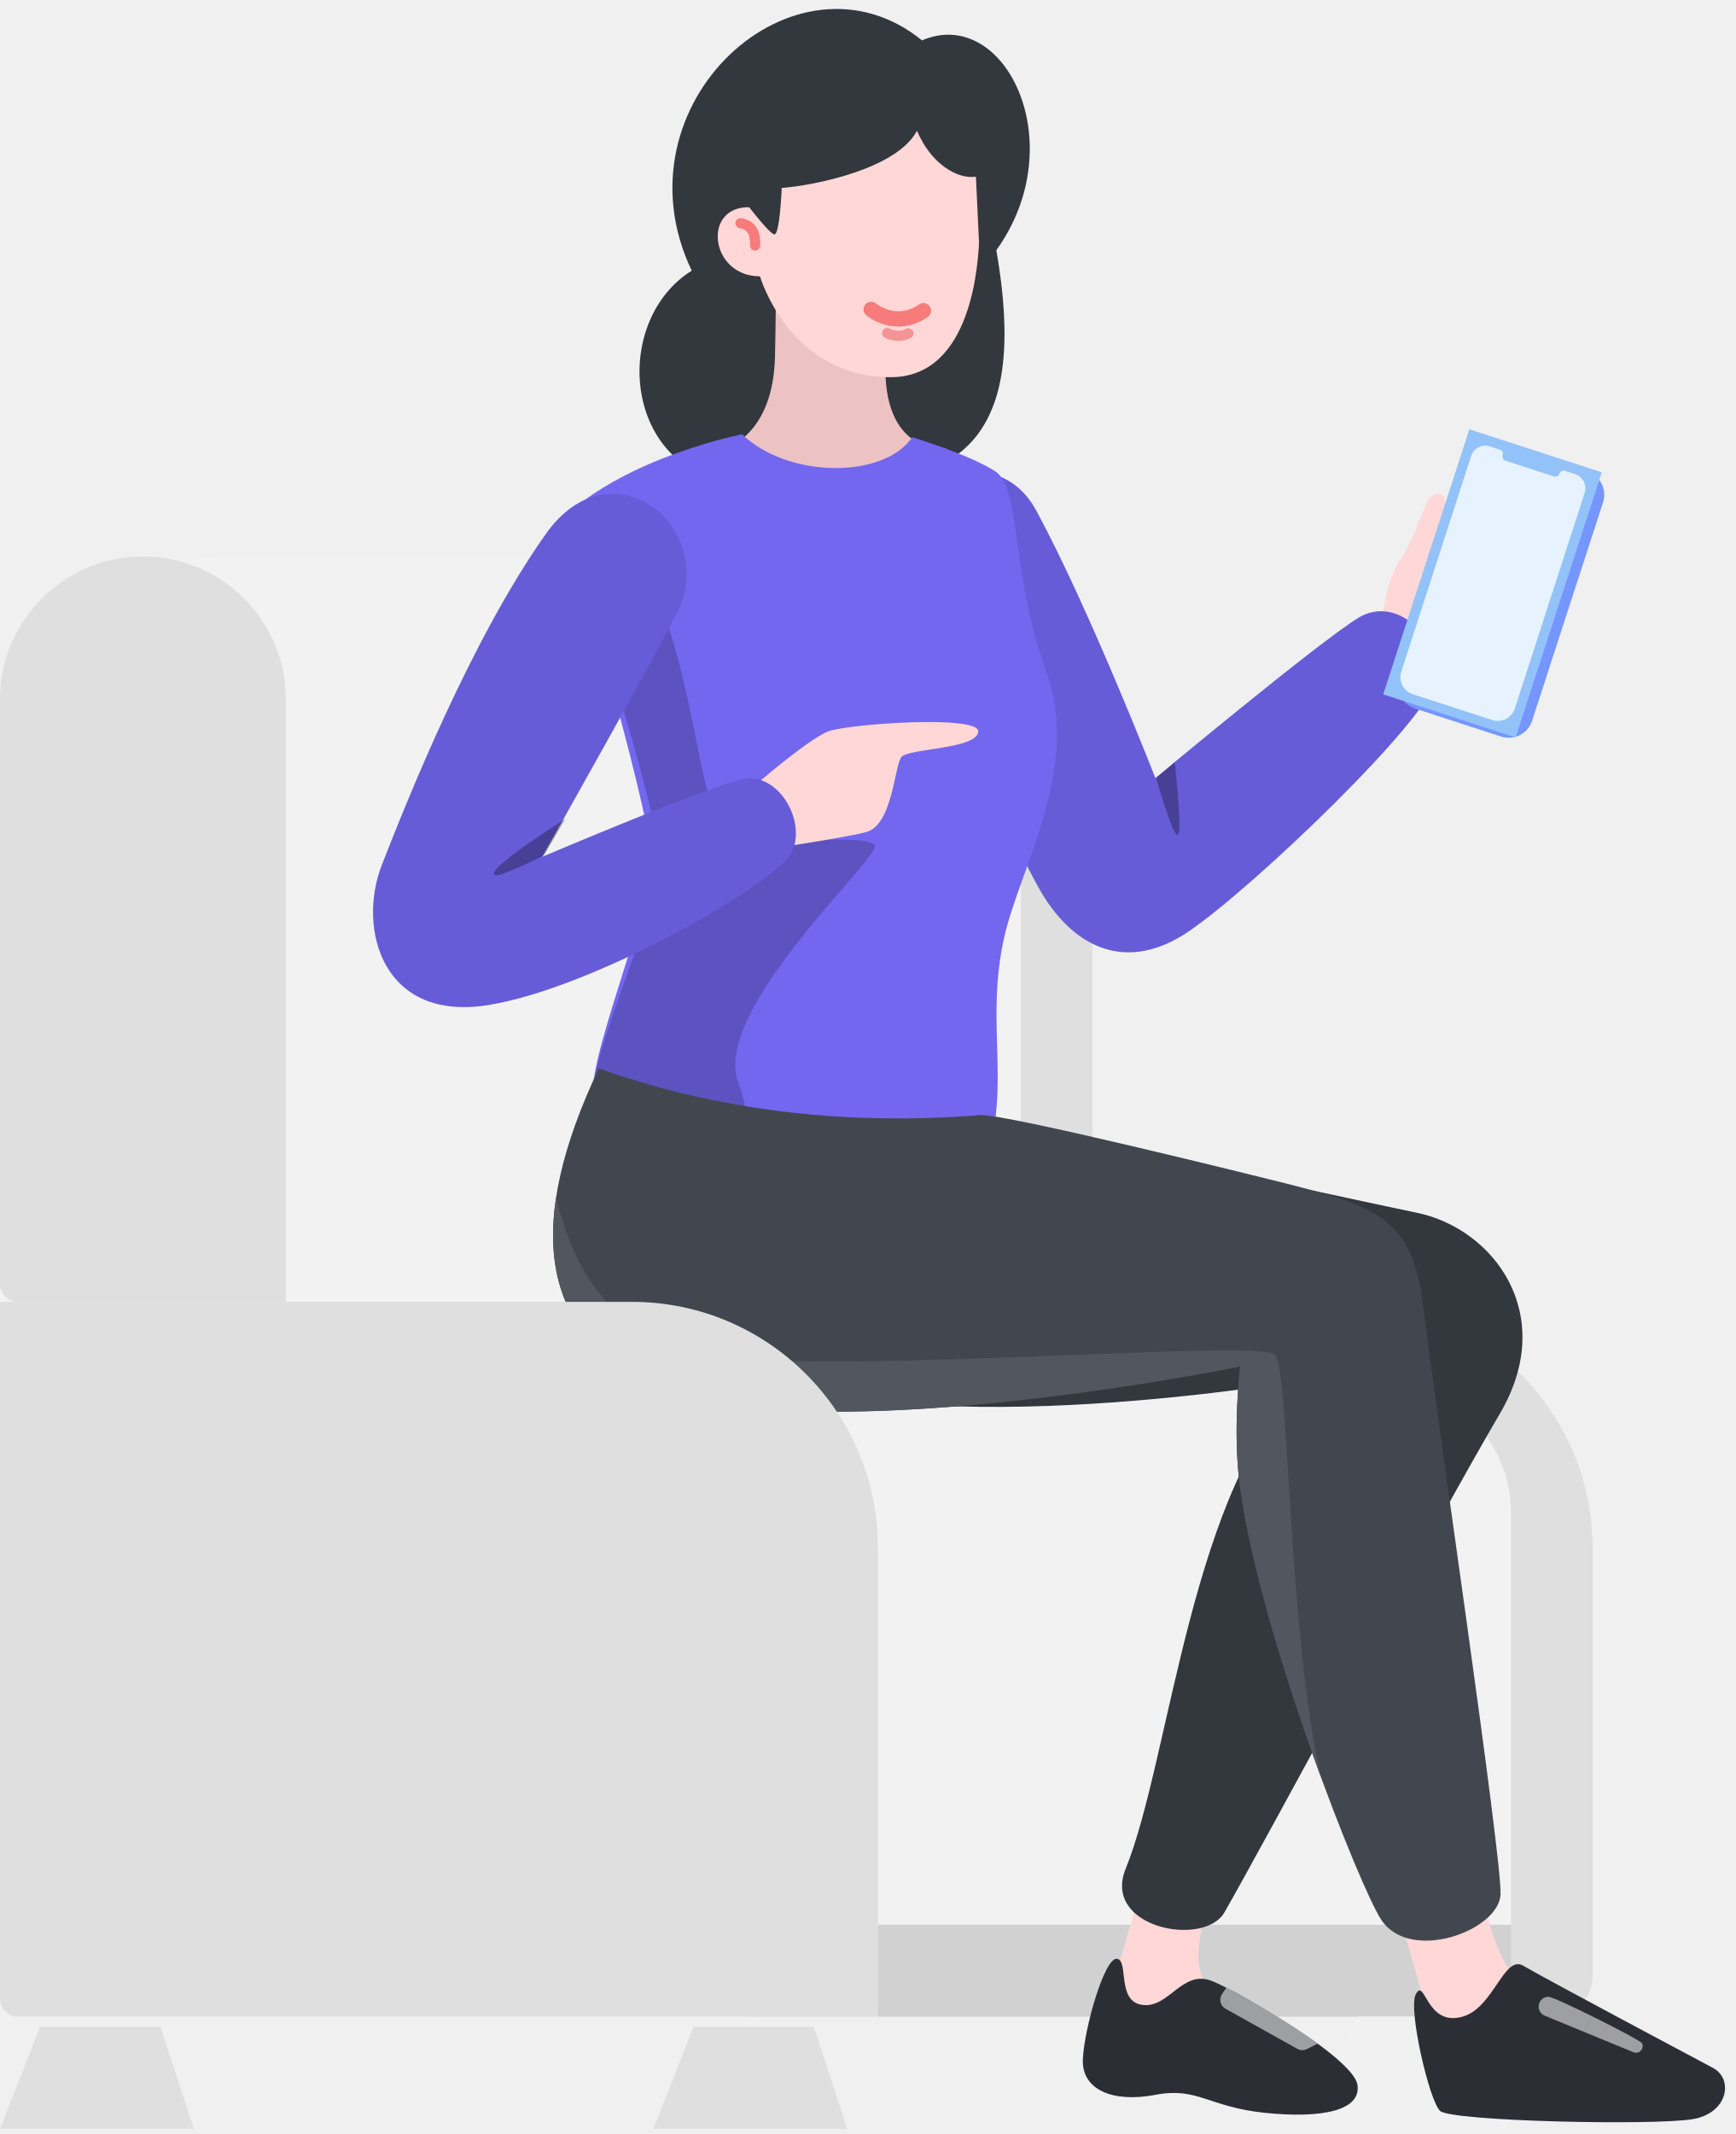
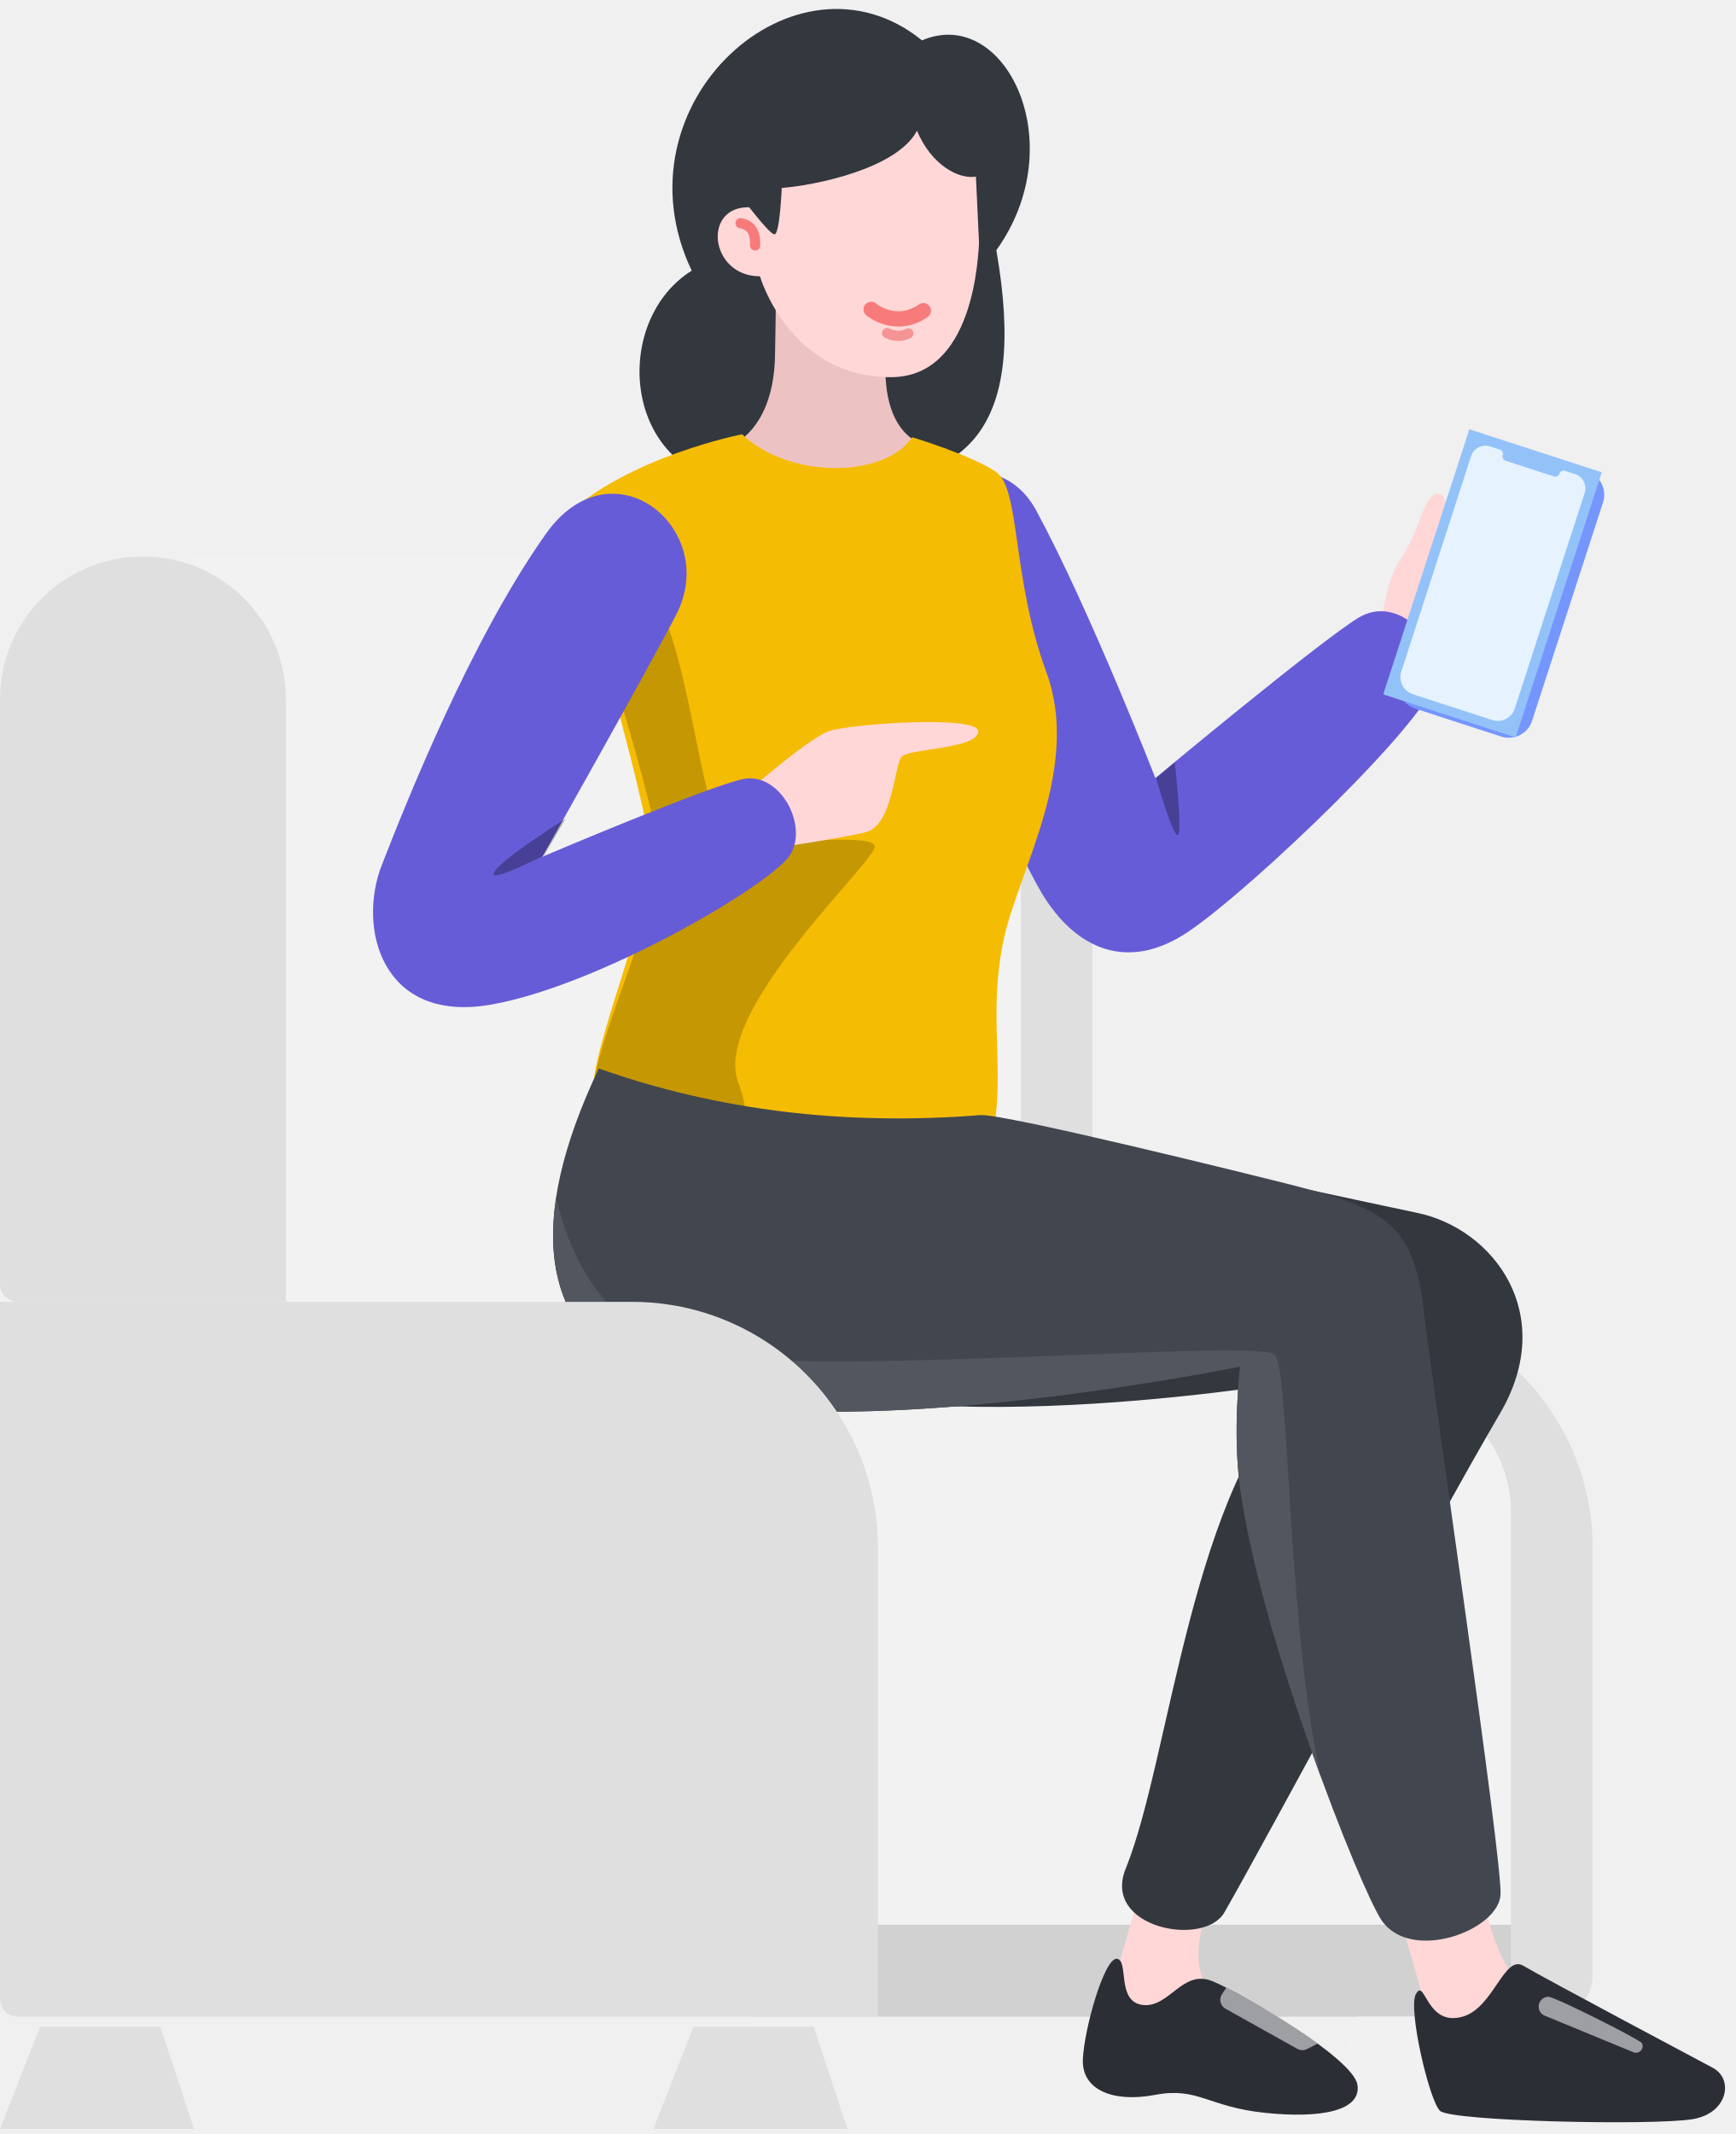
<svg xmlns="http://www.w3.org/2000/svg" width="170px" height="209px" viewBox="0 0 170 209" version="1.1">
  <g id="📝-Pages-New" stroke="none" stroke-width="1" fill="none" fill-rule="evenodd">
    <g id="FAQ" transform="translate(-336, -817)">
      <g id="Illustration" transform="translate(421, 921.5) scale(-1, 1) translate(-421, -921.5) translate(336, 817)">
        <path d="M38.111,127.5 L100,127.5 L100,127.5 L100,193.5 C100,195.709 98.209,197.5 96,197.5 L18,197.5 C15.791,197.5 14,195.709 14,193.5 L14,151.611 C14,138.295 24.795,127.5 38.111,127.5 Z" id="Rectangle" fill="#DFDFDF" />
        <polygon id="Rectangle" fill="#D1D1D1" points="22 188.5 84 188.5 84 197.5 22 197.5" />
        <polygon id="Path" fill="#DFDFDF" points="102.07 198.5 106 208.5 87 208.5 90.293 198.5" />
        <polygon id="Path" fill="#F1F1F1" points="37.07 197.5 41 208.5 22 208.5 25.293 197.5" />
        <polygon id="Path" fill="#DFDFDF" points="166.07 198.5 170 208.5 151 208.5 154.293 198.5" />
        <path d="M86.58,54.796 L100,54.5 L100,54.5 L100,134.5 L63,134.5 L63,78.901 C63,65.792 73.474,55.084 86.58,54.796 Z" id="Rectangle" fill="#DFDFDF" />
        <path d="M94.111,54.5 L148.16,54.5 C160.222,54.5 170,64.278 170,76.34 L170,133.753 C170,134.718 169.218,135.5 168.253,135.5 L70,135.5 L70,135.5 L70,78.611 C70,65.295 80.795,54.5 94.111,54.5 Z" id="Rectangle" fill="#F2F2F2" />
        <path d="M156,54.5 C163.732,54.5 170,60.768 170,68.5 L170,125.753 C170,126.718 169.218,127.5 168.253,127.5 L142,127.5 L142,127.5 L142,68.5 C142,60.768 148.268,54.5 156,54.5 Z" id="Rectangle" fill="#DFDFDF" />
        <path d="M34.6,135.5 L96,135.5 L96,135.5 L96,188.5 L22,188.5 L22,148.1 C22,141.141 27.641,135.5 34.6,135.5 Z" id="Rectangle" fill="#F2F2F2" />
        <g id="Wom1.4" transform="translate(67, 104.5) scale(-1, 1) translate(-67, -104.5) translate(0, 0.5)">
          <g id="Head" transform="translate(26.64127, 0.378756)">
            <path d="M8.147,46.319 C-1.785,44.004 -2.439,30.361 5.112,25.629 C-2.676,9.292 15.333,-6.928 27.669,3.075 C35.756,-0.389 42.476,13.129 34.951,23.628 C38.106,41.654 31.685,46.314 20.109,46.512 L8.147,46.319 Z" id="Path" fill="#33373E" />
            <path d="M8.271,43.06 C8.271,43.06 13.102,41.925 13.27,34.003 C13.437,26.08 13.32,23.376 13.32,23.376 L23.962,23.184 C23.962,23.184 24.078,32.013 24.08,35.207 C24.084,43.785 30.057,43.06 30.057,43.06 C30.057,43.06 28.815,50.016 19.172,50.558 C11.642,50.983 8.271,43.06 8.271,43.06 Z" id="Path" fill="#EDC2C2" />
            <path d="M10.839,19.42 C6.091,19.236 6.866,26.191 11.797,26.182 C11.797,26.182 14.662,36.062 24.607,36.062 C32.684,36.062 33.209,24.546 33.282,22.249 C33.361,19.8 33.371,11.753 33.371,11.753 L10.654,11.742 L10.839,19.42 Z" id="Path" fill="#FFD7D7" />
            <path d="M22.866,28.633 C22.866,28.633 24.498,31.274 27.688,30.334" id="Path" stroke="#F77B7B" stroke-width="1.5" stroke-linecap="round" transform="translate(25.27694, 29.58442) rotate(-18) translate(-25.27694, -29.58442) " />
            <path d="M24.249,31.785 C24.998,32.099 25.708,32.099 26.329,31.738" id="Path" stroke="#F49494" stroke-linecap="round" transform="translate(25.28918, 31.87678) rotate(2) translate(-25.28918, -31.87678) " />
            <path d="M11.057,23.277 C11.356,22.201 11.224,21.261 10.156,20.832" id="Path-8" stroke="#F77B7B" stroke-linecap="round" transform="translate(10.6761, 22.05471) rotate(-13) translate(-10.6761, -22.05471) " />
            <path d="M10.088,18.56 C10.088,18.56 12.69,22.055 13.217,22.073 C13.744,22.092 13.929,17.529 13.929,17.529 C17.121,17.285 25.199,15.675 27.18,11.924 C28.564,15.234 31.212,16.703 32.951,16.421 L33.281,23.452 L34.093,9.317 L9.451,9.317 L10.088,18.56 Z" id="Path" fill="#33373E" />
          </g>
          <g id="LLeg" transform="translate(30.04037, 107.25)">
            <path d="M53.497,75.9 C53.497,75.9 49.238,84.508 52.729,87.221 C56.226,89.934 65.463,95.019 65.463,95.019 L40.992,93.48 L46.431,74.705 L53.497,75.9 Z" id="Path" fill="#FFD7D7" />
            <path d="M43.359,84.092 C44.567,84.233 43.277,88.302 45.892,88.612 C48.501,88.921 49.769,85.066 52.731,86.288 C55.692,87.51 66.492,93.828 66.917,96.411 C67.347,98.994 63.324,99.754 57.805,99.17 C52.287,98.587 51.27,96.623 47.128,97.414 C42.99,98.205 39.891,96.944 40.027,93.919 C40.164,90.894 42.151,83.951 43.359,84.092 Z" id="Path" fill="#2B2E35" />
            <path d="M54.081,86.915 L53.655,87.554 C53.349,88.014 53.473,88.635 53.933,88.941 C53.954,88.956 53.977,88.969 54,88.982 L61.038,92.913 C61.329,93.075 61.681,93.082 61.978,92.931 L63.023,92.401 L63.023,92.401 C61.243,91.111 59.788,90.141 58.18,89.189 C56.945,88.459 55.578,87.706 54.081,86.915 Z" id="Path-14" fill-opacity="0.541" fill="#FFFFFF" />
            <path d="M16.635,0.026 C24.043,0.357 65.276,9.483 72.767,11.034 C80.258,12.584 86.591,20.974 80.879,30.689 C74.463,41.595 57.909,72.567 53.889,79.549 C51.9,83.005 41.864,81.067 44.221,75.267 C48.616,64.455 50.657,37.292 61.861,27.388 C61.861,27.388 24.181,33.951 7.905,26.434 C-3.924,20.969 -1.248,-0.775 16.635,0.026 Z" id="Path" fill="#33373E" />
          </g>
          <g id="LArm" transform="translate(52.38391, 45.76)">
            <path d="M46.782,17.675 C46.782,17.675 46.699,11.643 48.807,8.49 C50.916,5.338 50.999,1.989 52.595,2.099 C54.191,2.208 52.611,9.992 52.611,9.992 C52.611,9.992 54.636,9.218 56.09,8.239 C57.545,7.26 61.955,2.432 62.986,3.288 C64.734,4.745 61.919,12.967 60.386,14.61 C58.848,16.255 50.445,21.661 50.445,21.661 L46.782,17.675 Z" id="Path" fill="#FFD7D7" />
            <path d="M1.256,14.061 C4.702,22.06 11.012,36.754 13.613,41.138 C16.873,46.628 22.014,49.047 28.033,44.973 C34.357,40.693 51.771,23.999 52.282,20.217 C52.788,16.435 48.526,11.898 44.669,14.247 C40.812,16.596 24.787,29.942 24.787,29.942 C24.787,29.942 18.32,13.351 13.117,3.74 C8.611,-4.575 -3.99,1.9 1.256,14.061 Z" id="Path" fill="#675CD7" />
            <path d="M24.854,29.951 C26.012,33.882 26.726,35.733 26.997,35.506 C27.268,35.278 27.164,32.913 26.687,28.41 L24.854,29.951 Z" id="Path" fill-opacity="0.303" fill="#000000" />
          </g>
          <g id="PhoneMini4" transform="translate(110.3976, 56.90821) scale(-1, 1) rotate(-18) translate(-110.3976, -56.90821) translate(102.3976, 42.40821)">
            <g id="Group-3" transform="translate(0, 0)">
              <path d="M2.834,1.009 L11.674,1.009 C12.999,1.009 14.074,2.083 14.074,3.409 L14.074,25.909 C14.074,27.234 12.999,28.309 11.674,28.309 L2.834,28.309 C1.509,28.309 0.434,27.234 0.434,25.909 L0.434,3.409 C0.434,2.083 1.509,1.009 2.834,1.009 Z" id="Rectangle" fill="#7596FF" fill-rule="nonzero" />
              <rect id="Rectangle" fill="#93C2F9" x="1.461" y="0.65" width="13.64" height="27.3" />
              <path d="M3.899,1.625 L4.934,1.625 C5.145,1.625 5.32,1.777 5.356,1.977 L5.363,2.055 C5.363,2.292 5.555,2.484 5.793,2.484 L10.781,2.484 C10.991,2.484 11.167,2.332 11.203,2.132 L11.21,2.055 C11.21,1.817 11.402,1.625 11.639,1.625 L12.669,1.625 C13.433,1.625 14.06,2.214 14.121,2.964 L14.126,3.085 L14.126,3.085 L14.106,25.285 C14.104,26.254 13.319,27.038 12.351,27.04 L4.167,27.04 C3.241,27.041 2.482,26.323 2.418,25.412 L2.413,25.287 C2.413,25.286 2.413,25.285 2.415,25.285 L2.434,3.09 C2.435,2.281 3.091,1.625 3.899,1.625 Z" id="Rectangle" fill="#E6F3FF" fill-rule="nonzero" />
            </g>
          </g>
          <g id="Body" transform="translate(19.19922, 42.03301)">
-             <path d="M0,8.15 C0,8.15 8.305,35.978 8.551,41.246 C8.797,46.514 1.758,61.997 2.957,65.911 C5.72,74.954 40.995,78.848 42.343,66.682 C42.971,61.009 41.663,55.917 43.17,49.231 C44.672,42.546 50.709,32.612 47.285,23.271 C43.861,13.931 44.778,5.29 42.329,3.657 C39.88,2.024 34.156,0.289 34.156,0.289 C31.372,4.389 21.973,4.329 17.489,-4.61852778e-14 C17.489,-4.61852778e-14 6.348,2.163 0,8.15 Z" id="Path" fill="#7367F0" />
+             <path d="M0,8.15 C0,8.15 8.305,35.978 8.551,41.246 C8.797,46.514 1.758,61.997 2.957,65.911 C5.72,74.954 40.995,78.848 42.343,66.682 C42.971,61.009 41.663,55.917 43.17,49.231 C44.672,42.546 50.709,32.612 47.285,23.271 C43.861,13.931 44.778,5.29 42.329,3.657 C39.88,2.024 34.156,0.289 34.156,0.289 C31.372,4.389 21.973,4.329 17.489,-4.61852778e-14 C17.489,-4.61852778e-14 6.348,2.163 0,8.15 Z" id="Path" fill="#f5bc04" />
            <path d="M7.442,12.657 C12.978,21.448 12.961,36.755 15.934,38.76 C18.907,40.764 30.479,38.797 30.479,40.385 C30.479,41.972 14.488,56.522 17.113,63.477 C18.487,67.119 18.115,70.377 15.994,73.251 L15.302,73.1 C9.002,71.675 3.936,69.117 2.957,65.911 C1.758,61.997 9.609,46.514 9.363,41.246 C9.154,36.774 2.553,16.046 0.563,9.882 C2.183,7.021 4.476,7.946 7.442,12.657 Z" id="Path" fill-opacity="0.199" fill="#000000" />
          </g>
          <g id="RArm" transform="translate(0, 47.85625)">
            <path d="M36.081,30.158 C36.081,30.158 43.076,23.962 45.217,23.243 C47.359,22.524 59.9,21.661 59.821,23.285 C59.731,25.026 52.995,24.926 52.297,25.782 C51.599,26.638 51.44,32.491 48.802,33.148 C46.169,33.805 38.275,34.938 38.275,34.938 L36.081,30.158 Z" id="Path" fill="#FFD7D7" />
            <path d="M17.471,3.926 C10.102,14.334 3.81,30.189 1.395,36.371 C-1.021,42.552 1.416,51.876 12.036,50.045 C22.637,48.22 39.504,38.3 41.37,35.406 C43.237,32.513 40.401,27.247 36.831,27.937 C33.523,28.574 17.116,35.556 17.116,35.556 C17.116,35.556 27.672,16.832 30.249,11.813 C34.554,3.431 23.963,-5.246 17.471,3.926 Z" id="Path" fill="#675CD7" />
            <path d="M17.283,35.428 C13.598,37.26 11.98,37.792 12.429,37.024 C12.879,36.255 15.2,34.521 19.393,31.821 L17.283,35.428 Z" id="Path" fill-opacity="0.303" fill="#000000" />
          </g>
          <g id="RLeg" transform="translate(17.86184, 104)">
            <path d="M91.408,79.495 C91.408,79.495 91.279,89.628 99.622,93.416 C107.96,97.204 113.9,96.976 113.144,99.904 C112.388,102.833 90.686,102.714 88.659,100.424 C86.932,98.476 83.176,80.333 82.141,81.72 L91.408,79.495 Z" id="Path" fill="#FFD7D7" />
            <path d="M84.807,90.837 C85.739,89.036 85.797,94.103 89.472,92.987 C92.454,92.08 93.474,86.893 95.358,88.029 C97.243,89.165 113.83,97.974 113.925,98.027 C115.967,99.128 115.397,102.463 111.947,103.045 C108.114,103.692 88.254,103.257 87.189,102.234 C86.123,101.212 84.06,92.282 84.807,90.837 Z" id="Path" fill="#2B2E35" />
            <path d="M97.812,91.059 C97.812,91.059 97.812,91.059 97.812,91.059 C97.28,91.059 96.849,91.49 96.849,92.022 C96.849,92.412 97.084,92.764 97.445,92.912 L106.135,96.493 C106.468,96.63 106.849,96.471 106.986,96.139 C107.056,95.968 107.051,95.775 106.971,95.609 C106.971,95.609 106.971,95.609 106.971,95.609 C106.809,95.271 98.437,91.059 97.812,91.059 Z" id="Path-14" fill-opacity="0.541" fill="#FFFFFF" />
            <path d="M4.789,0.143 C-2.392,15.318 -0.936,25.511 9.154,30.722 C23.792,38.281 67.612,29.341 67.612,29.341 C67.612,29.341 66.829,35.65 67.612,41.277 C69.657,55.972 79.383,80.456 81.441,83.533 C84.286,87.787 92.955,84.579 93.118,81.036 C93.282,77.494 86.583,32.251 85.565,23.623 C84.552,14.995 81.352,13.742 72.008,11.383 C69.862,10.842 44.476,4.528 42.151,4.712 C28.829,5.766 16.375,4.243 4.789,0.143 Z" id="Path" fill="#42474F" />
            <path d="M16.595,28.373 C31.087,29.998 69.453,26.648 70.994,28.17 C72.465,29.624 72.22,54.905 75.52,69.538 L75.018,68.156 C71.914,59.53 68.692,49.038 67.612,41.277 C66.829,35.65 67.612,29.341 67.612,29.341 L65.845,29.683 C57.515,31.249 22.035,37.374 9.154,30.722 C2.175,27.118 -0.673,21.13 0.61,12.759 C2.819,22.221 8.148,27.426 16.595,28.373 Z" id="Path" fill="#52565E" />
          </g>
        </g>
        <path d="M108.111,127.5 L170,127.5 L170,127.5 L170,195.753 C170,196.718 169.218,197.5 168.253,197.5 L84,197.5 L84,197.5 L84,151.611 C84,138.295 94.795,127.5 108.111,127.5 Z" id="Rectangle" fill="#DFDFDF" />
      </g>
    </g>
  </g>
</svg>
